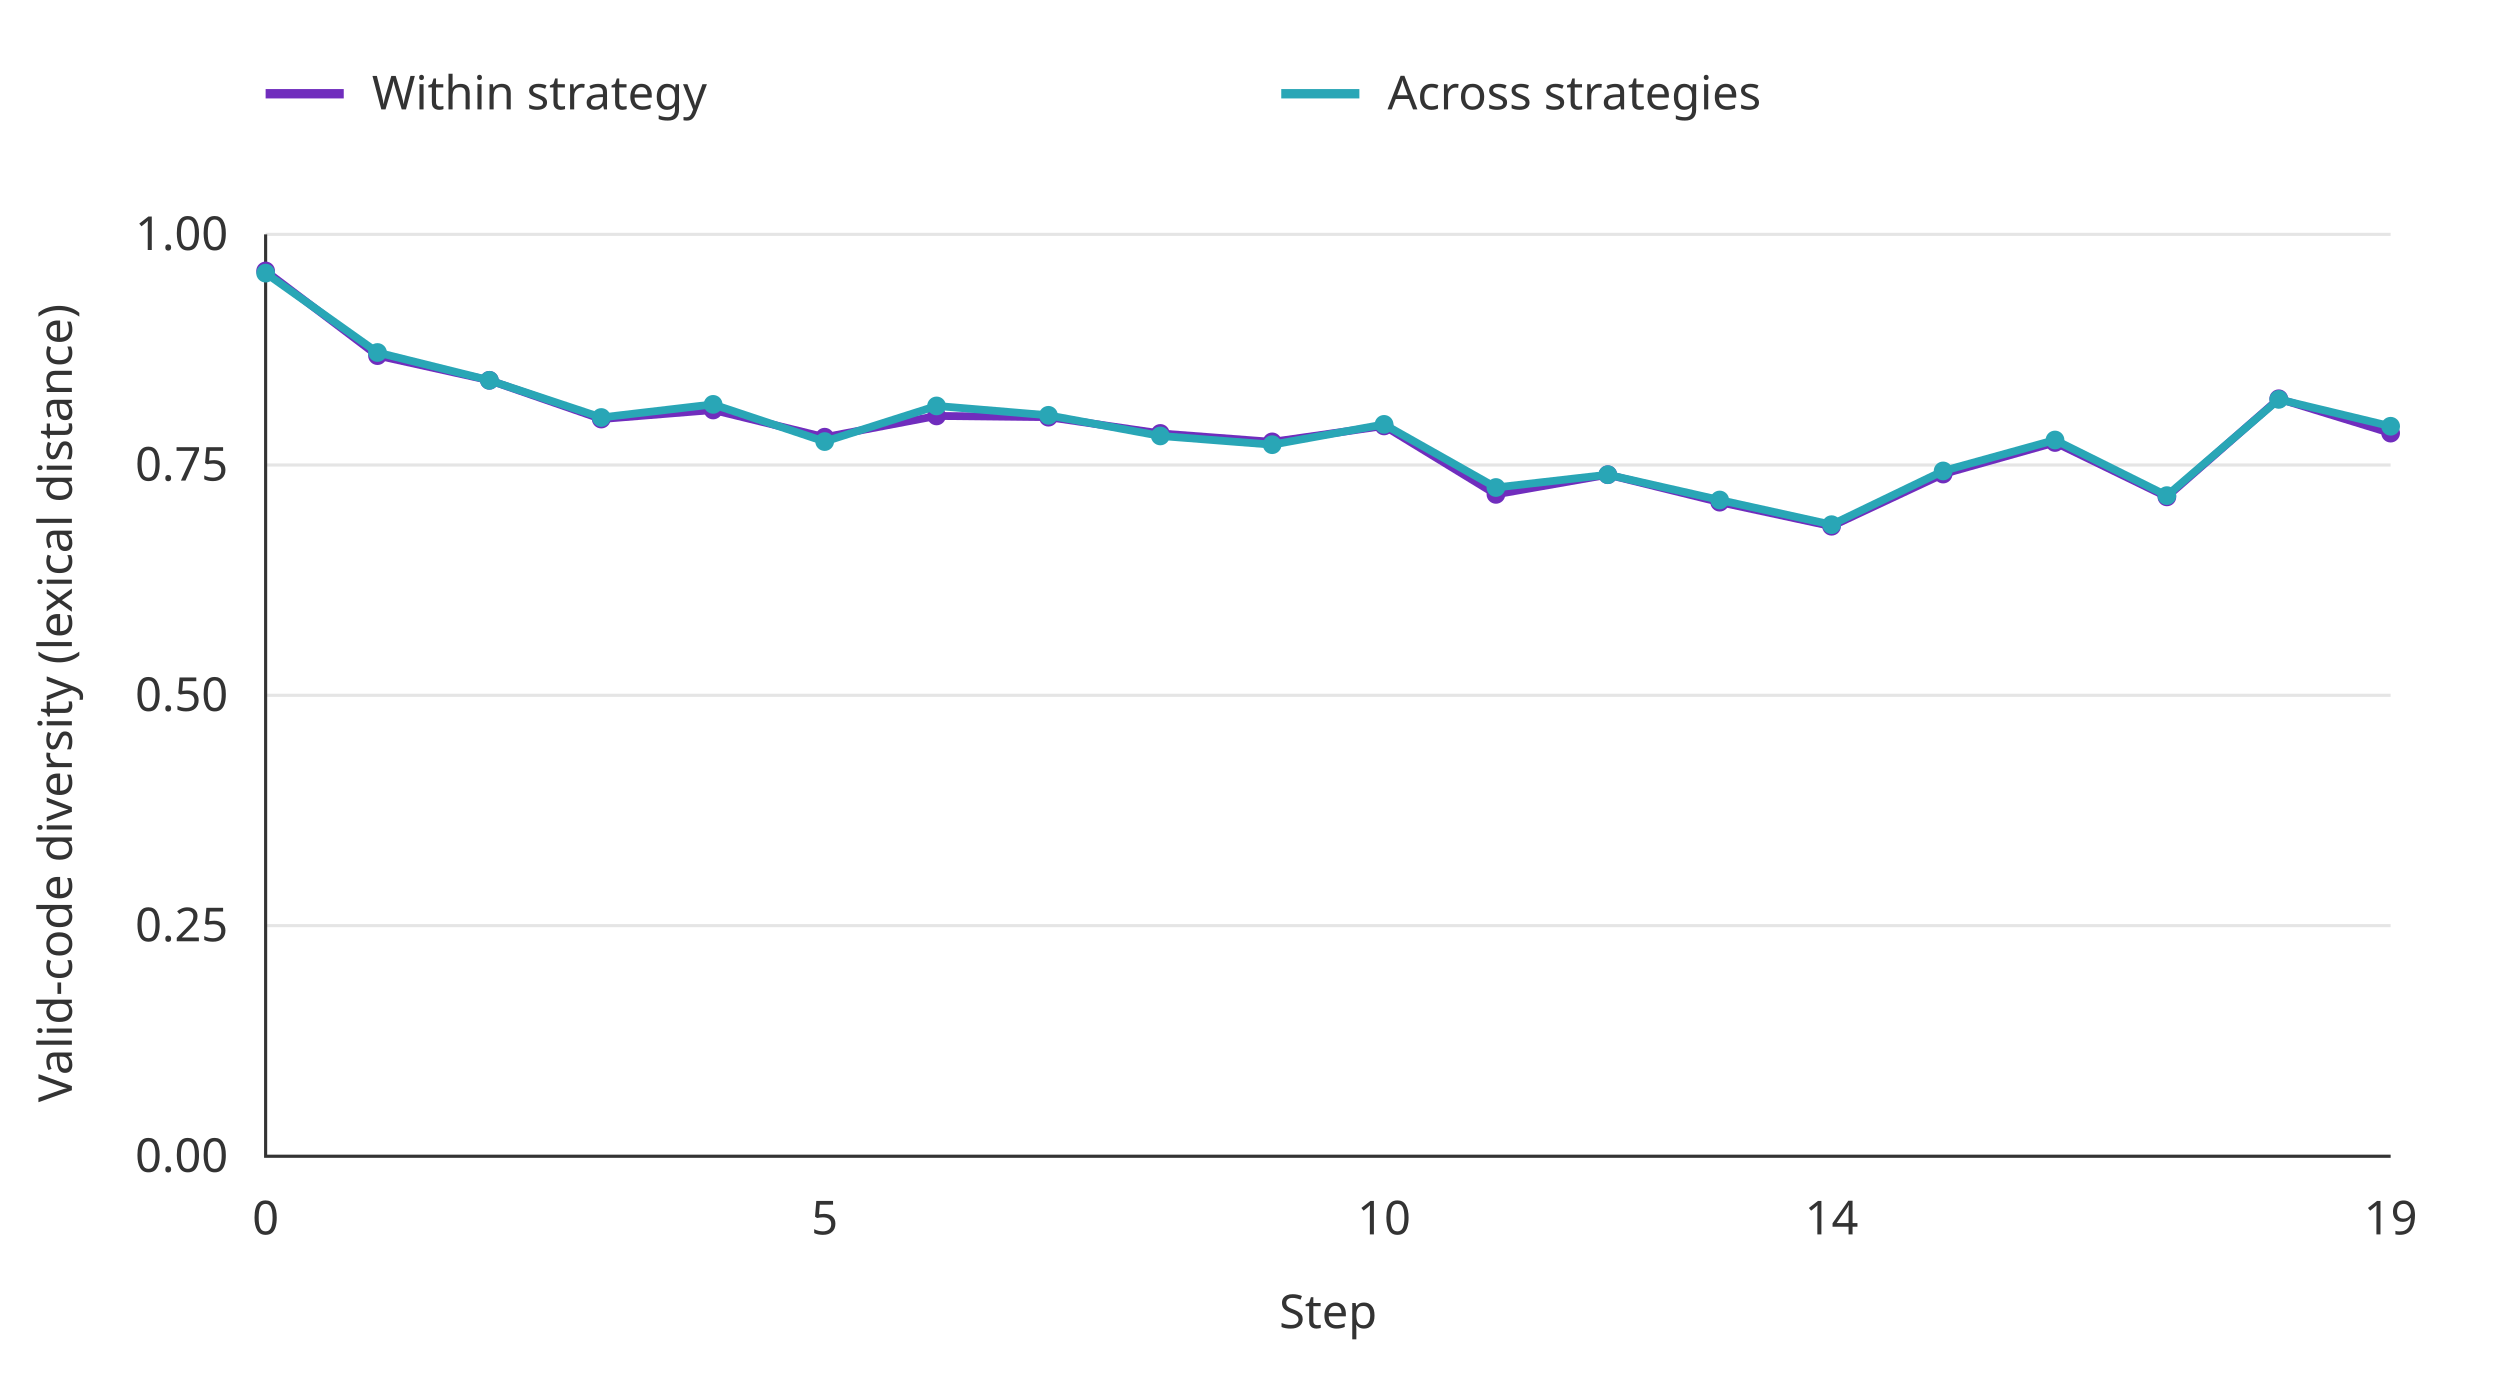
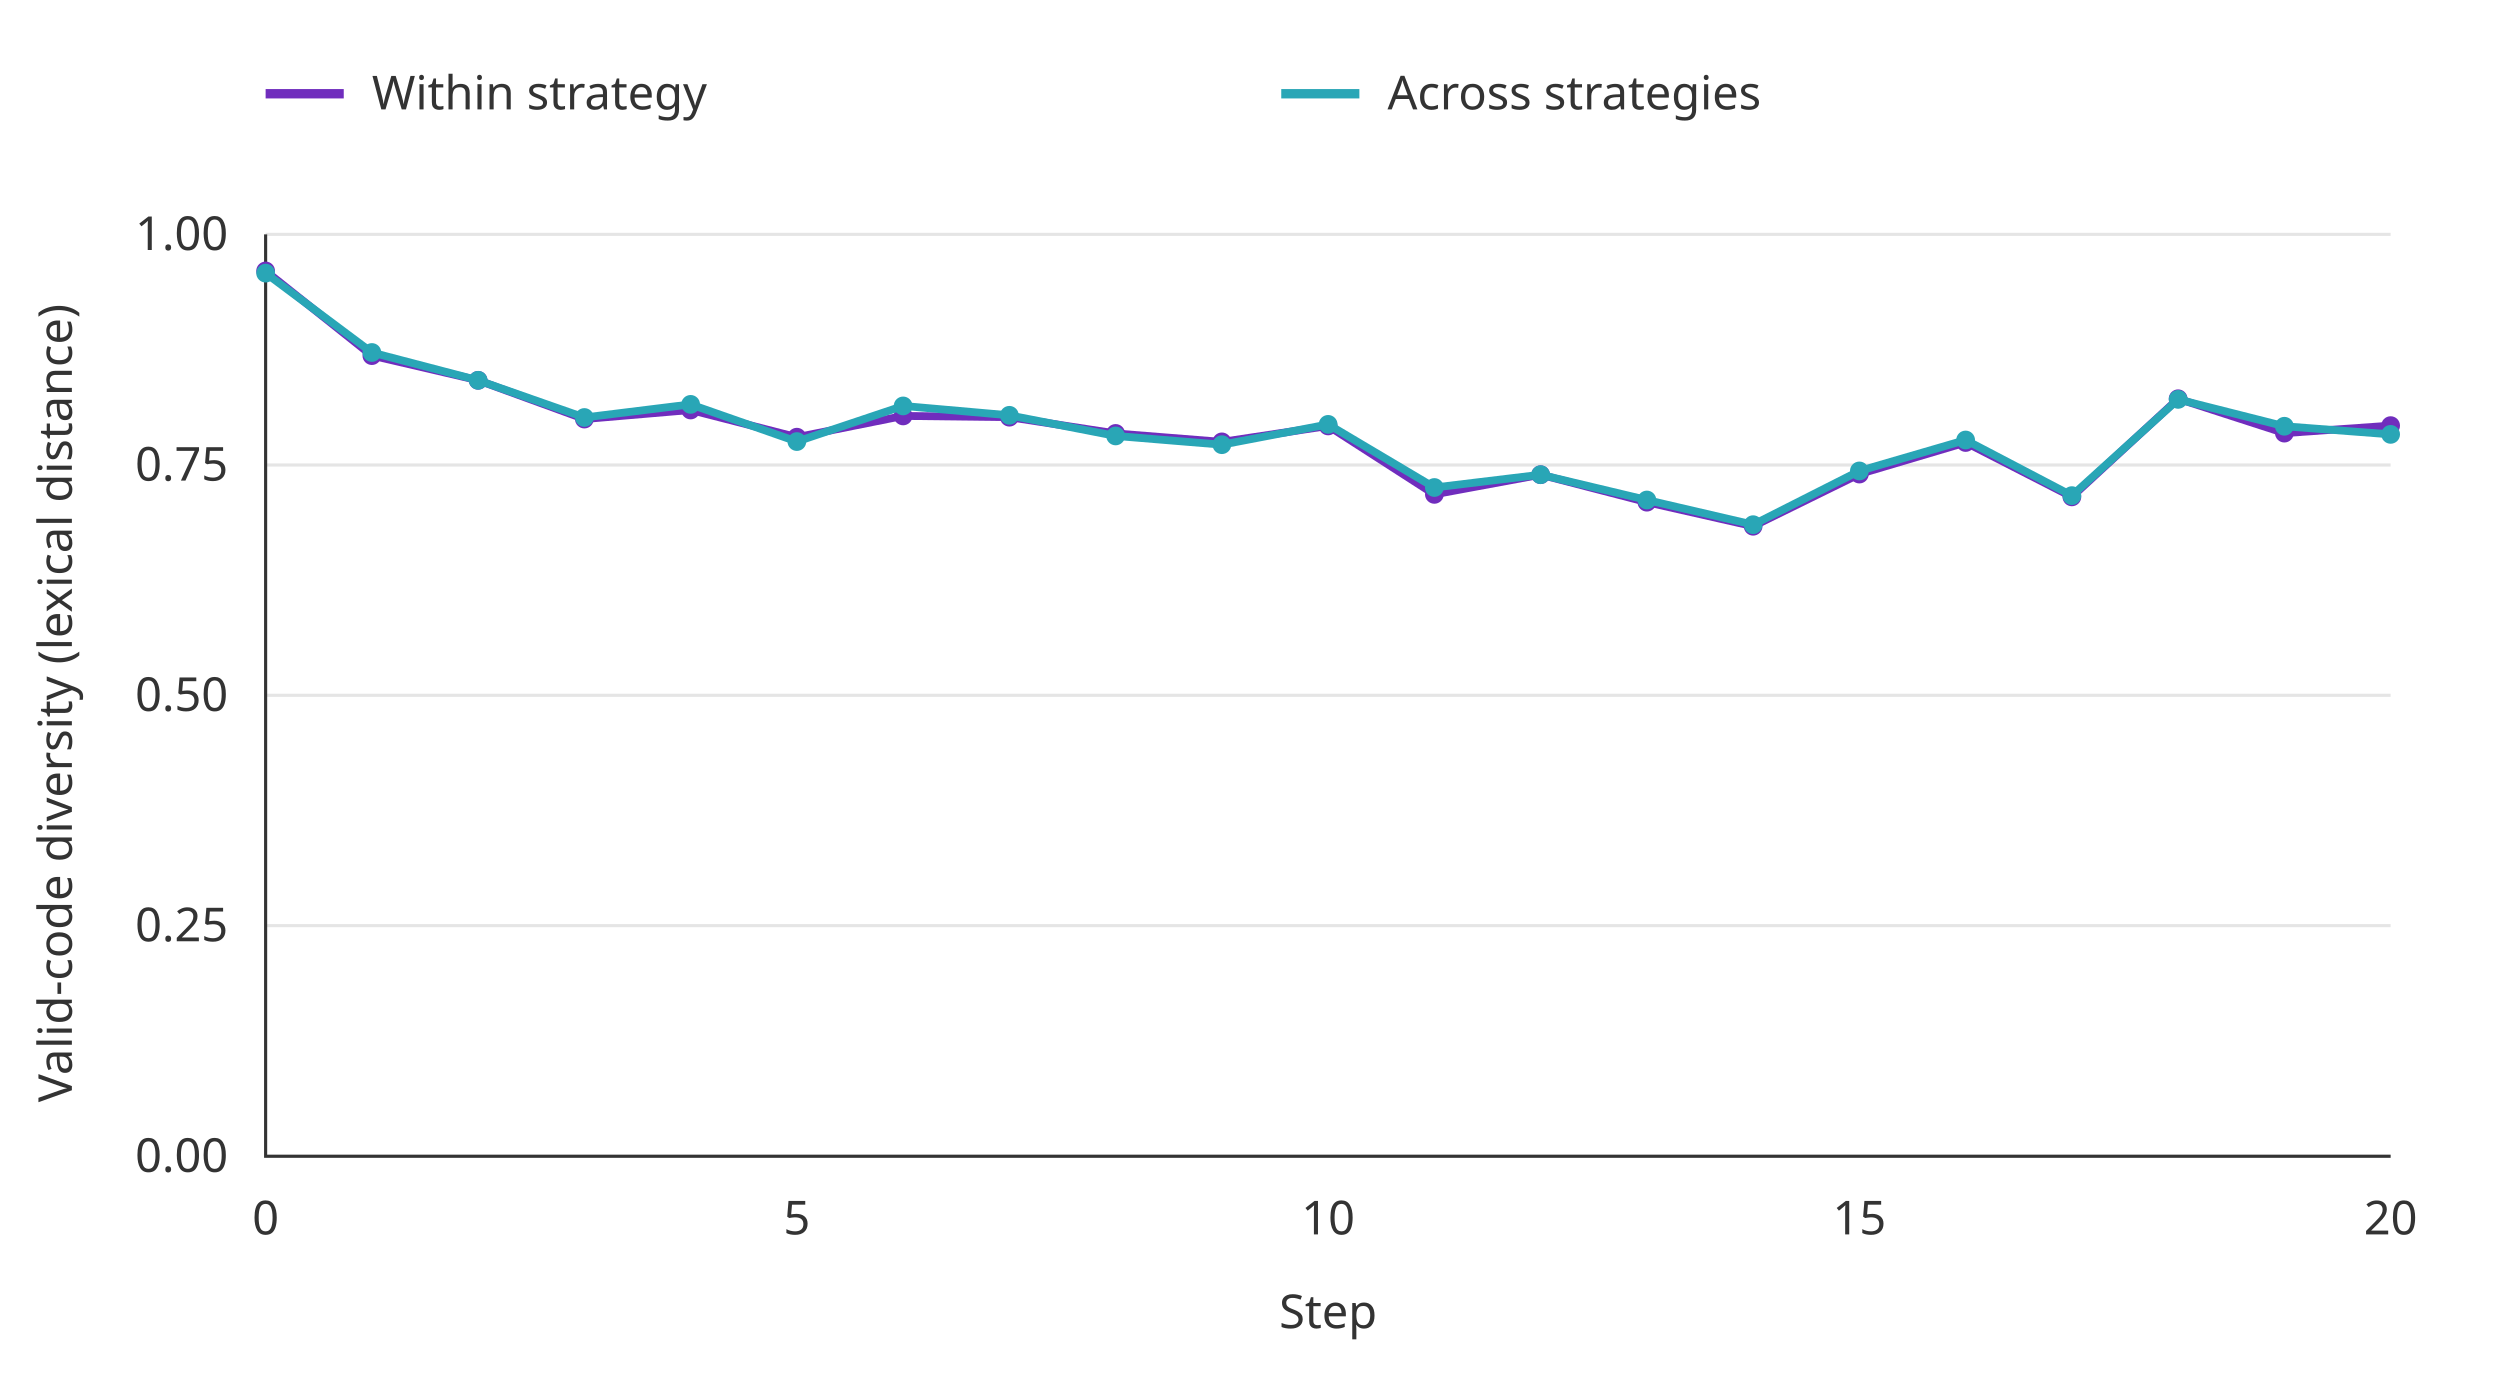
<svg xmlns="http://www.w3.org/2000/svg" width="800" height="440" viewBox="0 0 800 440">
  <rect width="100%" height="100%" fill="white" />
  <g font-family="sans-serif" font-size="15" fill="#333">
    <path d="M85,370.0 H765" stroke="#e5e5e5" />
    <text x="73" y="375.0" text-anchor="end">0.00</text>
    <path d="M85,296.2 H765" stroke="#e5e5e5" />
    <text x="73" y="301.2" text-anchor="end">0.25</text>
    <path d="M85,222.5 H765" stroke="#e5e5e5" />
    <text x="73" y="227.5" text-anchor="end">0.50</text>
    <path d="M85,148.8 H765" stroke="#e5e5e5" />
    <text x="73" y="153.8" text-anchor="end">0.75</text>
    <path d="M85,75.0 H765" stroke="#e5e5e5" />
    <text x="73" y="80.0" text-anchor="end">1.00</text>
    <text x="85.0" y="395" text-anchor="middle">0</text>
-     <text x="263.9" y="395" text-anchor="middle">5</text>
-     <text x="442.9" y="395" text-anchor="middle">10</text>
-     <text x="586.1" y="395" text-anchor="middle">14</text>
-     <text x="765.0" y="395" text-anchor="middle">19</text>
+     <text x="255.0" y="395" text-anchor="middle">5</text>
+     <text x="425.0" y="395" text-anchor="middle">10</text>
+     <text x="595.0" y="395" text-anchor="middle">15</text>
+     <text x="765.0" y="395" text-anchor="middle">20</text>
    <path d="M85,75 V370 H765" fill="none" stroke="#333" />
    <text x="425" y="425" text-anchor="middle">Step</text>
    <text transform="translate(23,225) rotate(-90)" text-anchor="middle">Valid-code diversity (lexical distance)</text>
    <path d="M85,30 h25" stroke="#702dbd" stroke-width="3" />
    <text x="119" y="35">Within strategy</text>
    <circle cx="85.0" cy="86.7" r="3" fill="#702dbd" />
-     <circle cx="120.8" cy="113.8" r="3" fill="#702dbd" />
-     <circle cx="156.6" cy="121.7" r="3" fill="#702dbd" />
-     <circle cx="192.4" cy="134.1" r="3" fill="#702dbd" />
-     <circle cx="228.2" cy="131.2" r="3" fill="#702dbd" />
-     <circle cx="263.9" cy="139.9" r="3" fill="#702dbd" />
-     <circle cx="299.7" cy="133.1" r="3" fill="#702dbd" />
-     <circle cx="335.5" cy="133.5" r="3" fill="#702dbd" />
-     <circle cx="371.3" cy="138.7" r="3" fill="#702dbd" />
-     <circle cx="407.1" cy="141.4" r="3" fill="#702dbd" />
-     <circle cx="442.9" cy="136.3" r="3" fill="#702dbd" />
-     <circle cx="478.7" cy="158.2" r="3" fill="#702dbd" />
-     <circle cx="514.5" cy="151.9" r="3" fill="#702dbd" />
-     <circle cx="550.3" cy="160.7" r="3" fill="#702dbd" />
-     <circle cx="586.1" cy="168.4" r="3" fill="#702dbd" />
-     <circle cx="621.8" cy="151.7" r="3" fill="#702dbd" />
-     <circle cx="657.6" cy="141.6" r="3" fill="#702dbd" />
-     <circle cx="693.4" cy="159.0" r="3" fill="#702dbd" />
-     <circle cx="729.2" cy="127.6" r="3" fill="#702dbd" />
-     <circle cx="765.0" cy="138.6" r="3" fill="#702dbd" />
-     <polyline points="85.0,86.7 120.8,113.8 156.6,121.7 192.4,134.1 228.2,131.2 263.9,139.9 299.7,133.1 335.5,133.5 371.3,138.7 407.1,141.4 442.9,136.3 478.7,158.2 514.5,151.9 550.3,160.7 586.1,168.4 621.8,151.7 657.6,141.6 693.4,159.0 729.2,127.6 765.0,138.6" fill="none" stroke="#702dbd" stroke-width="2.5" />
+     <circle cx="119.0" cy="113.8" r="3" fill="#702dbd" />
+     <circle cx="153.0" cy="121.7" r="3" fill="#702dbd" />
+     <circle cx="187.0" cy="134.1" r="3" fill="#702dbd" />
+     <circle cx="221.0" cy="131.2" r="3" fill="#702dbd" />
+     <circle cx="255.0" cy="139.9" r="3" fill="#702dbd" />
+     <circle cx="289.0" cy="133.1" r="3" fill="#702dbd" />
+     <circle cx="323.0" cy="133.5" r="3" fill="#702dbd" />
+     <circle cx="357.0" cy="138.7" r="3" fill="#702dbd" />
+     <circle cx="391.0" cy="141.4" r="3" fill="#702dbd" />
+     <circle cx="425.0" cy="136.3" r="3" fill="#702dbd" />
+     <circle cx="459.0" cy="158.2" r="3" fill="#702dbd" />
+     <circle cx="493.0" cy="151.9" r="3" fill="#702dbd" />
+     <circle cx="527.0" cy="160.7" r="3" fill="#702dbd" />
+     <circle cx="561.0" cy="168.4" r="3" fill="#702dbd" />
+     <circle cx="595.0" cy="151.7" r="3" fill="#702dbd" />
+     <circle cx="629.0" cy="141.6" r="3" fill="#702dbd" />
+     <circle cx="663.0" cy="159.0" r="3" fill="#702dbd" />
+     <circle cx="697.0" cy="127.6" r="3" fill="#702dbd" />
+     <circle cx="731.0" cy="138.6" r="3" fill="#702dbd" />
+     <circle cx="765.0" cy="136.2" r="3" fill="#702dbd" />
+     <polyline points="85.0,86.7 119.0,113.8 153.0,121.7 187.0,134.1 221.0,131.2 255.0,139.9 289.0,133.1 323.0,133.5 357.0,138.7 391.0,141.4 425.0,136.3 459.0,158.2 493.0,151.9 527.0,160.7 561.0,168.4 595.0,151.7 629.0,141.6 663.0,159.0 697.0,127.6 731.0,138.6 765.0,136.2" fill="none" stroke="#702dbd" stroke-width="2.5" />
    <path d="M410,30 h25" stroke="#29a6b6" stroke-width="3" />
    <text x="444" y="35">Across strategies</text>
    <circle cx="85.0" cy="87.4" r="3" fill="#29a6b6" />
-     <circle cx="120.8" cy="112.8" r="3" fill="#29a6b6" />
-     <circle cx="156.6" cy="121.7" r="3" fill="#29a6b6" />
-     <circle cx="192.4" cy="133.6" r="3" fill="#29a6b6" />
-     <circle cx="228.2" cy="129.4" r="3" fill="#29a6b6" />
-     <circle cx="263.9" cy="141.3" r="3" fill="#29a6b6" />
-     <circle cx="299.7" cy="129.9" r="3" fill="#29a6b6" />
-     <circle cx="335.5" cy="132.9" r="3" fill="#29a6b6" />
-     <circle cx="371.3" cy="139.5" r="3" fill="#29a6b6" />
-     <circle cx="407.1" cy="142.3" r="3" fill="#29a6b6" />
-     <circle cx="442.9" cy="135.8" r="3" fill="#29a6b6" />
-     <circle cx="478.7" cy="156.0" r="3" fill="#29a6b6" />
-     <circle cx="514.5" cy="151.9" r="3" fill="#29a6b6" />
-     <circle cx="550.3" cy="160.0" r="3" fill="#29a6b6" />
-     <circle cx="586.1" cy="167.9" r="3" fill="#29a6b6" />
-     <circle cx="621.8" cy="150.7" r="3" fill="#29a6b6" />
-     <circle cx="657.6" cy="140.8" r="3" fill="#29a6b6" />
-     <circle cx="693.4" cy="158.6" r="3" fill="#29a6b6" />
-     <circle cx="729.2" cy="127.8" r="3" fill="#29a6b6" />
-     <circle cx="765.0" cy="136.4" r="3" fill="#29a6b6" />
-     <polyline points="85.0,87.4 120.8,112.8 156.6,121.7 192.4,133.6 228.2,129.4 263.9,141.3 299.7,129.9 335.5,132.9 371.3,139.5 407.1,142.3 442.9,135.8 478.7,156.0 514.5,151.9 550.3,160.0 586.1,167.9 621.8,150.7 657.6,140.8 693.4,158.6 729.2,127.8 765.0,136.4" fill="none" stroke="#29a6b6" stroke-width="2.5" />
+     <circle cx="119.0" cy="112.8" r="3" fill="#29a6b6" />
+     <circle cx="153.0" cy="121.7" r="3" fill="#29a6b6" />
+     <circle cx="187.0" cy="133.6" r="3" fill="#29a6b6" />
+     <circle cx="221.0" cy="129.4" r="3" fill="#29a6b6" />
+     <circle cx="255.0" cy="141.3" r="3" fill="#29a6b6" />
+     <circle cx="289.0" cy="129.9" r="3" fill="#29a6b6" />
+     <circle cx="323.0" cy="132.9" r="3" fill="#29a6b6" />
+     <circle cx="357.0" cy="139.5" r="3" fill="#29a6b6" />
+     <circle cx="391.0" cy="142.3" r="3" fill="#29a6b6" />
+     <circle cx="425.0" cy="135.8" r="3" fill="#29a6b6" />
+     <circle cx="459.0" cy="156.0" r="3" fill="#29a6b6" />
+     <circle cx="493.0" cy="151.9" r="3" fill="#29a6b6" />
+     <circle cx="527.0" cy="160.0" r="3" fill="#29a6b6" />
+     <circle cx="561.0" cy="167.9" r="3" fill="#29a6b6" />
+     <circle cx="595.0" cy="150.7" r="3" fill="#29a6b6" />
+     <circle cx="629.0" cy="140.8" r="3" fill="#29a6b6" />
+     <circle cx="663.0" cy="158.6" r="3" fill="#29a6b6" />
+     <circle cx="697.0" cy="127.8" r="3" fill="#29a6b6" />
+     <circle cx="731.0" cy="136.4" r="3" fill="#29a6b6" />
+     <circle cx="765.0" cy="139.0" r="3" fill="#29a6b6" />
+     <polyline points="85.0,87.4 119.0,112.8 153.0,121.7 187.0,133.6 221.0,129.4 255.0,141.3 289.0,129.9 323.0,132.9 357.0,139.5 391.0,142.3 425.0,135.8 459.0,156.0 493.0,151.9 527.0,160.0 561.0,167.9 595.0,150.7 629.0,140.8 663.0,158.6 697.0,127.8 731.0,136.4 765.0,139.0" fill="none" stroke="#29a6b6" stroke-width="2.5" />
  </g>
</svg>
